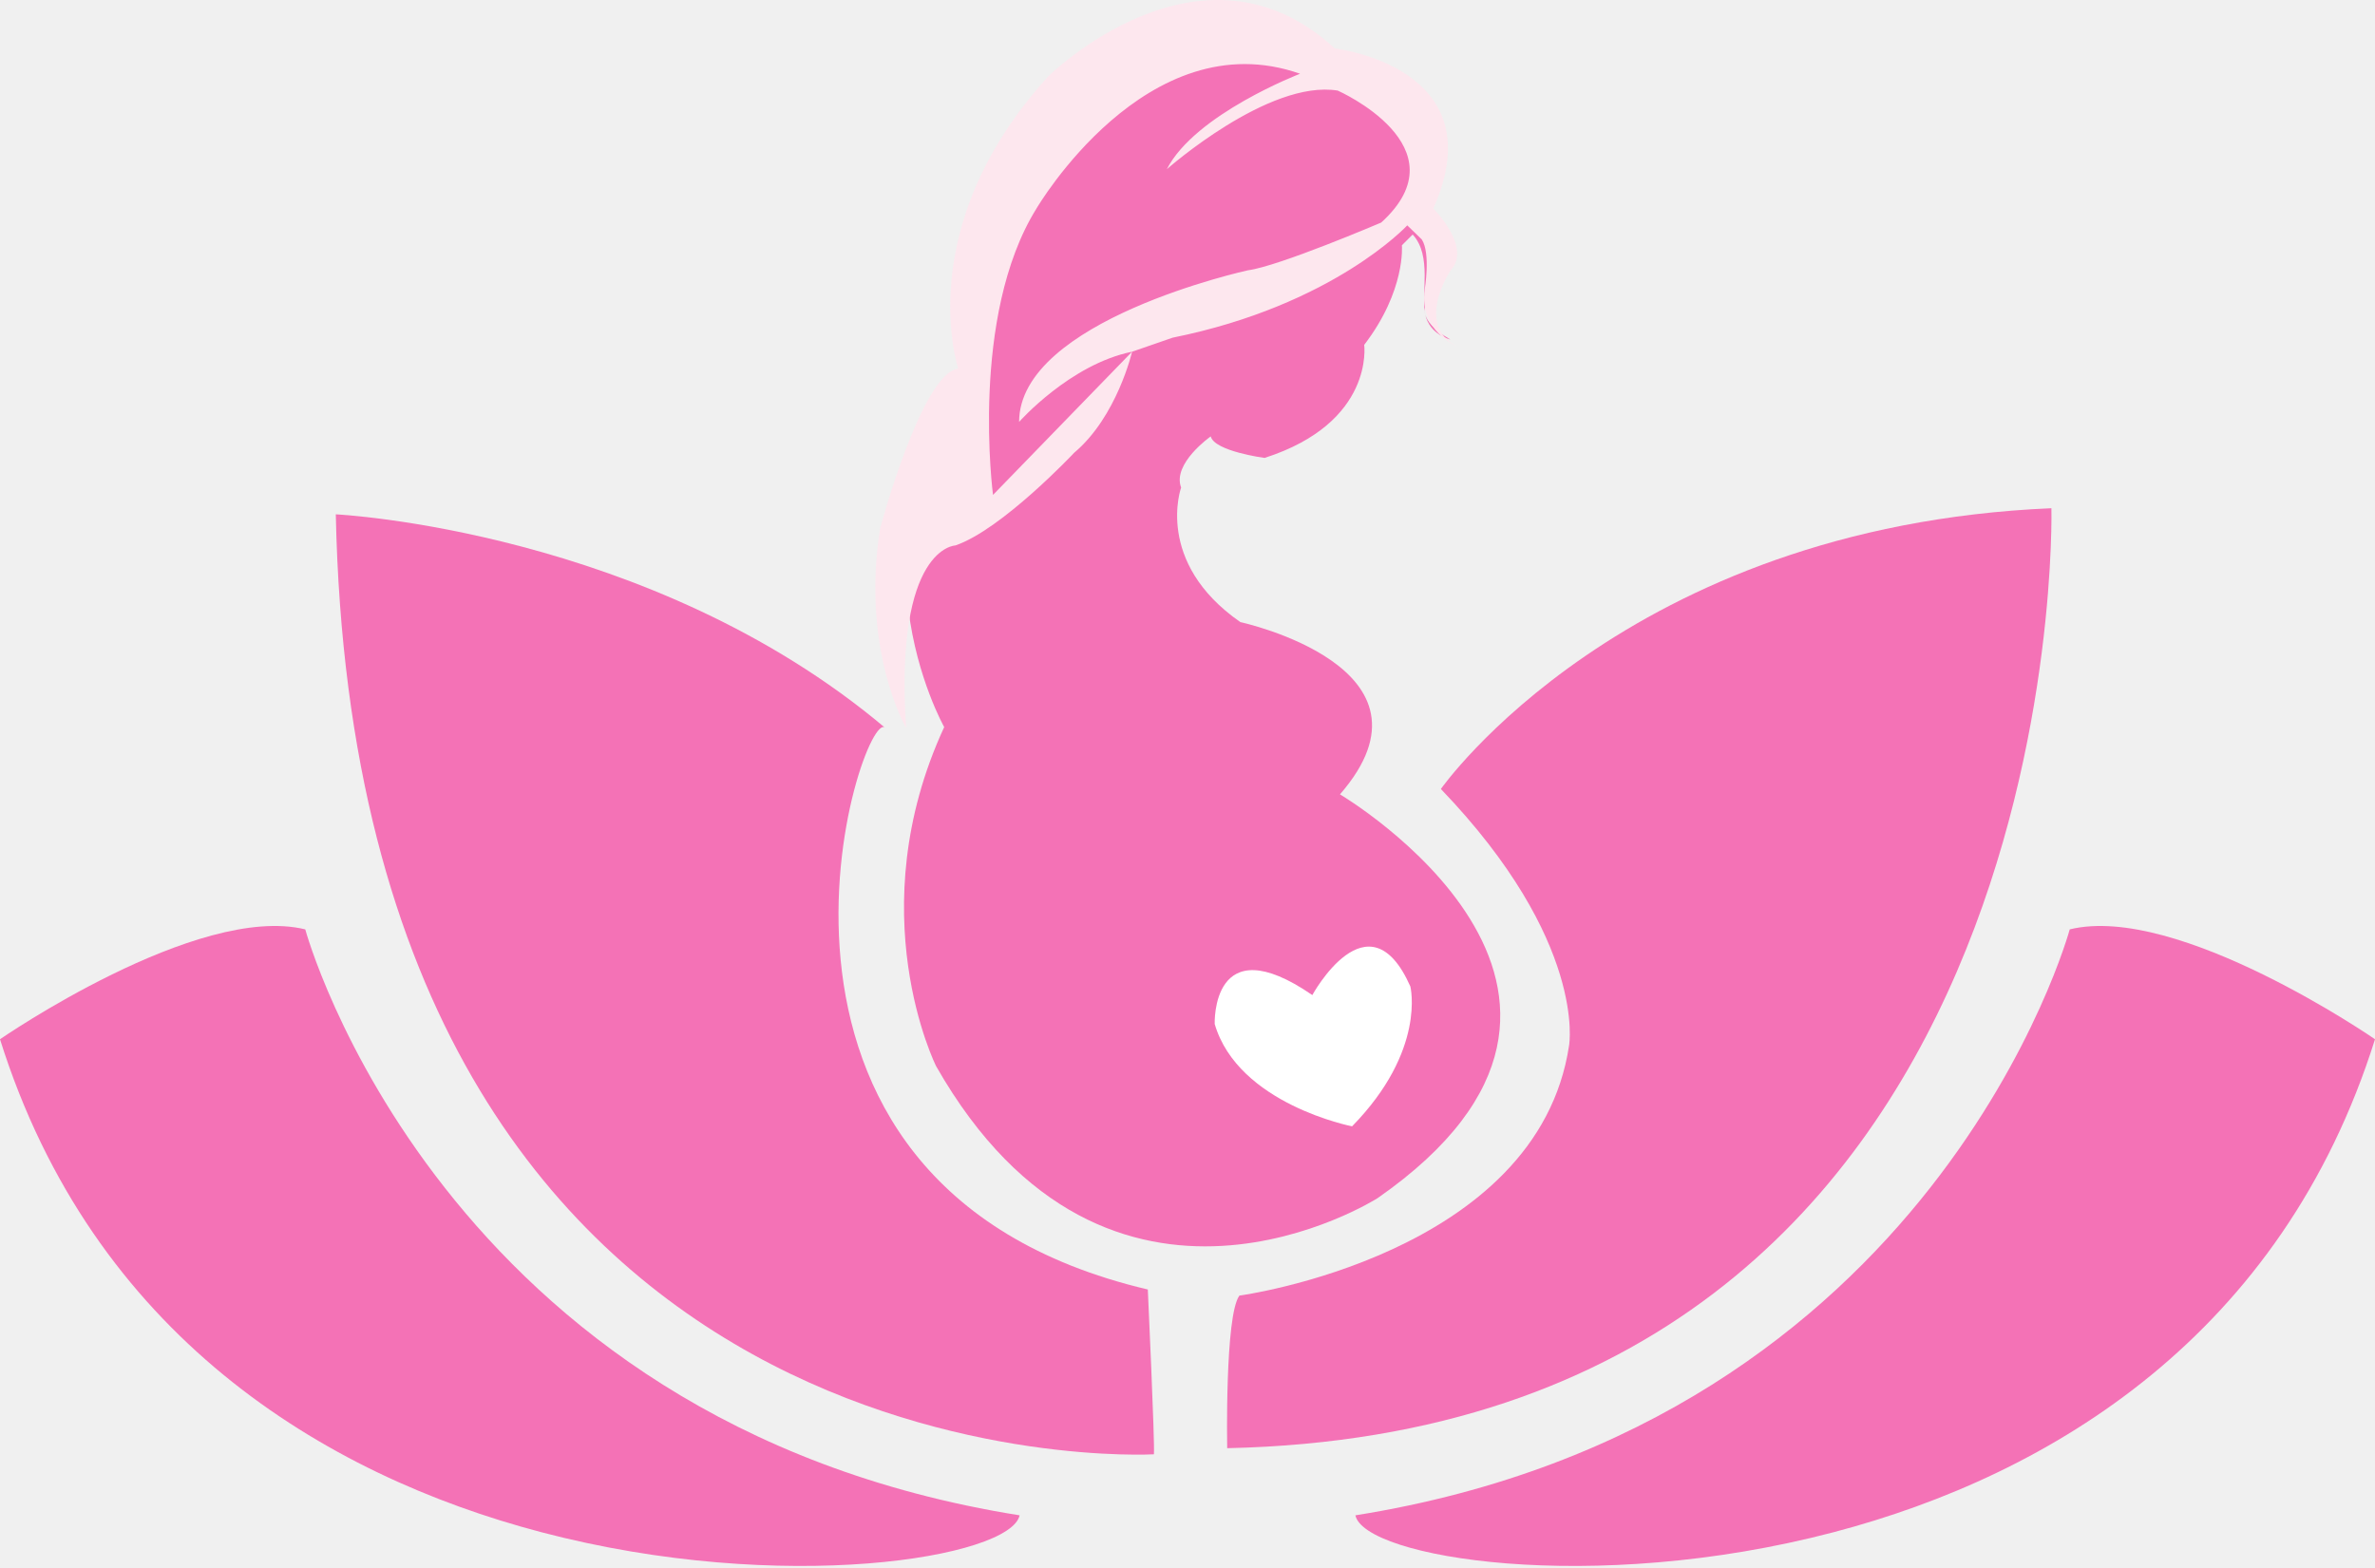
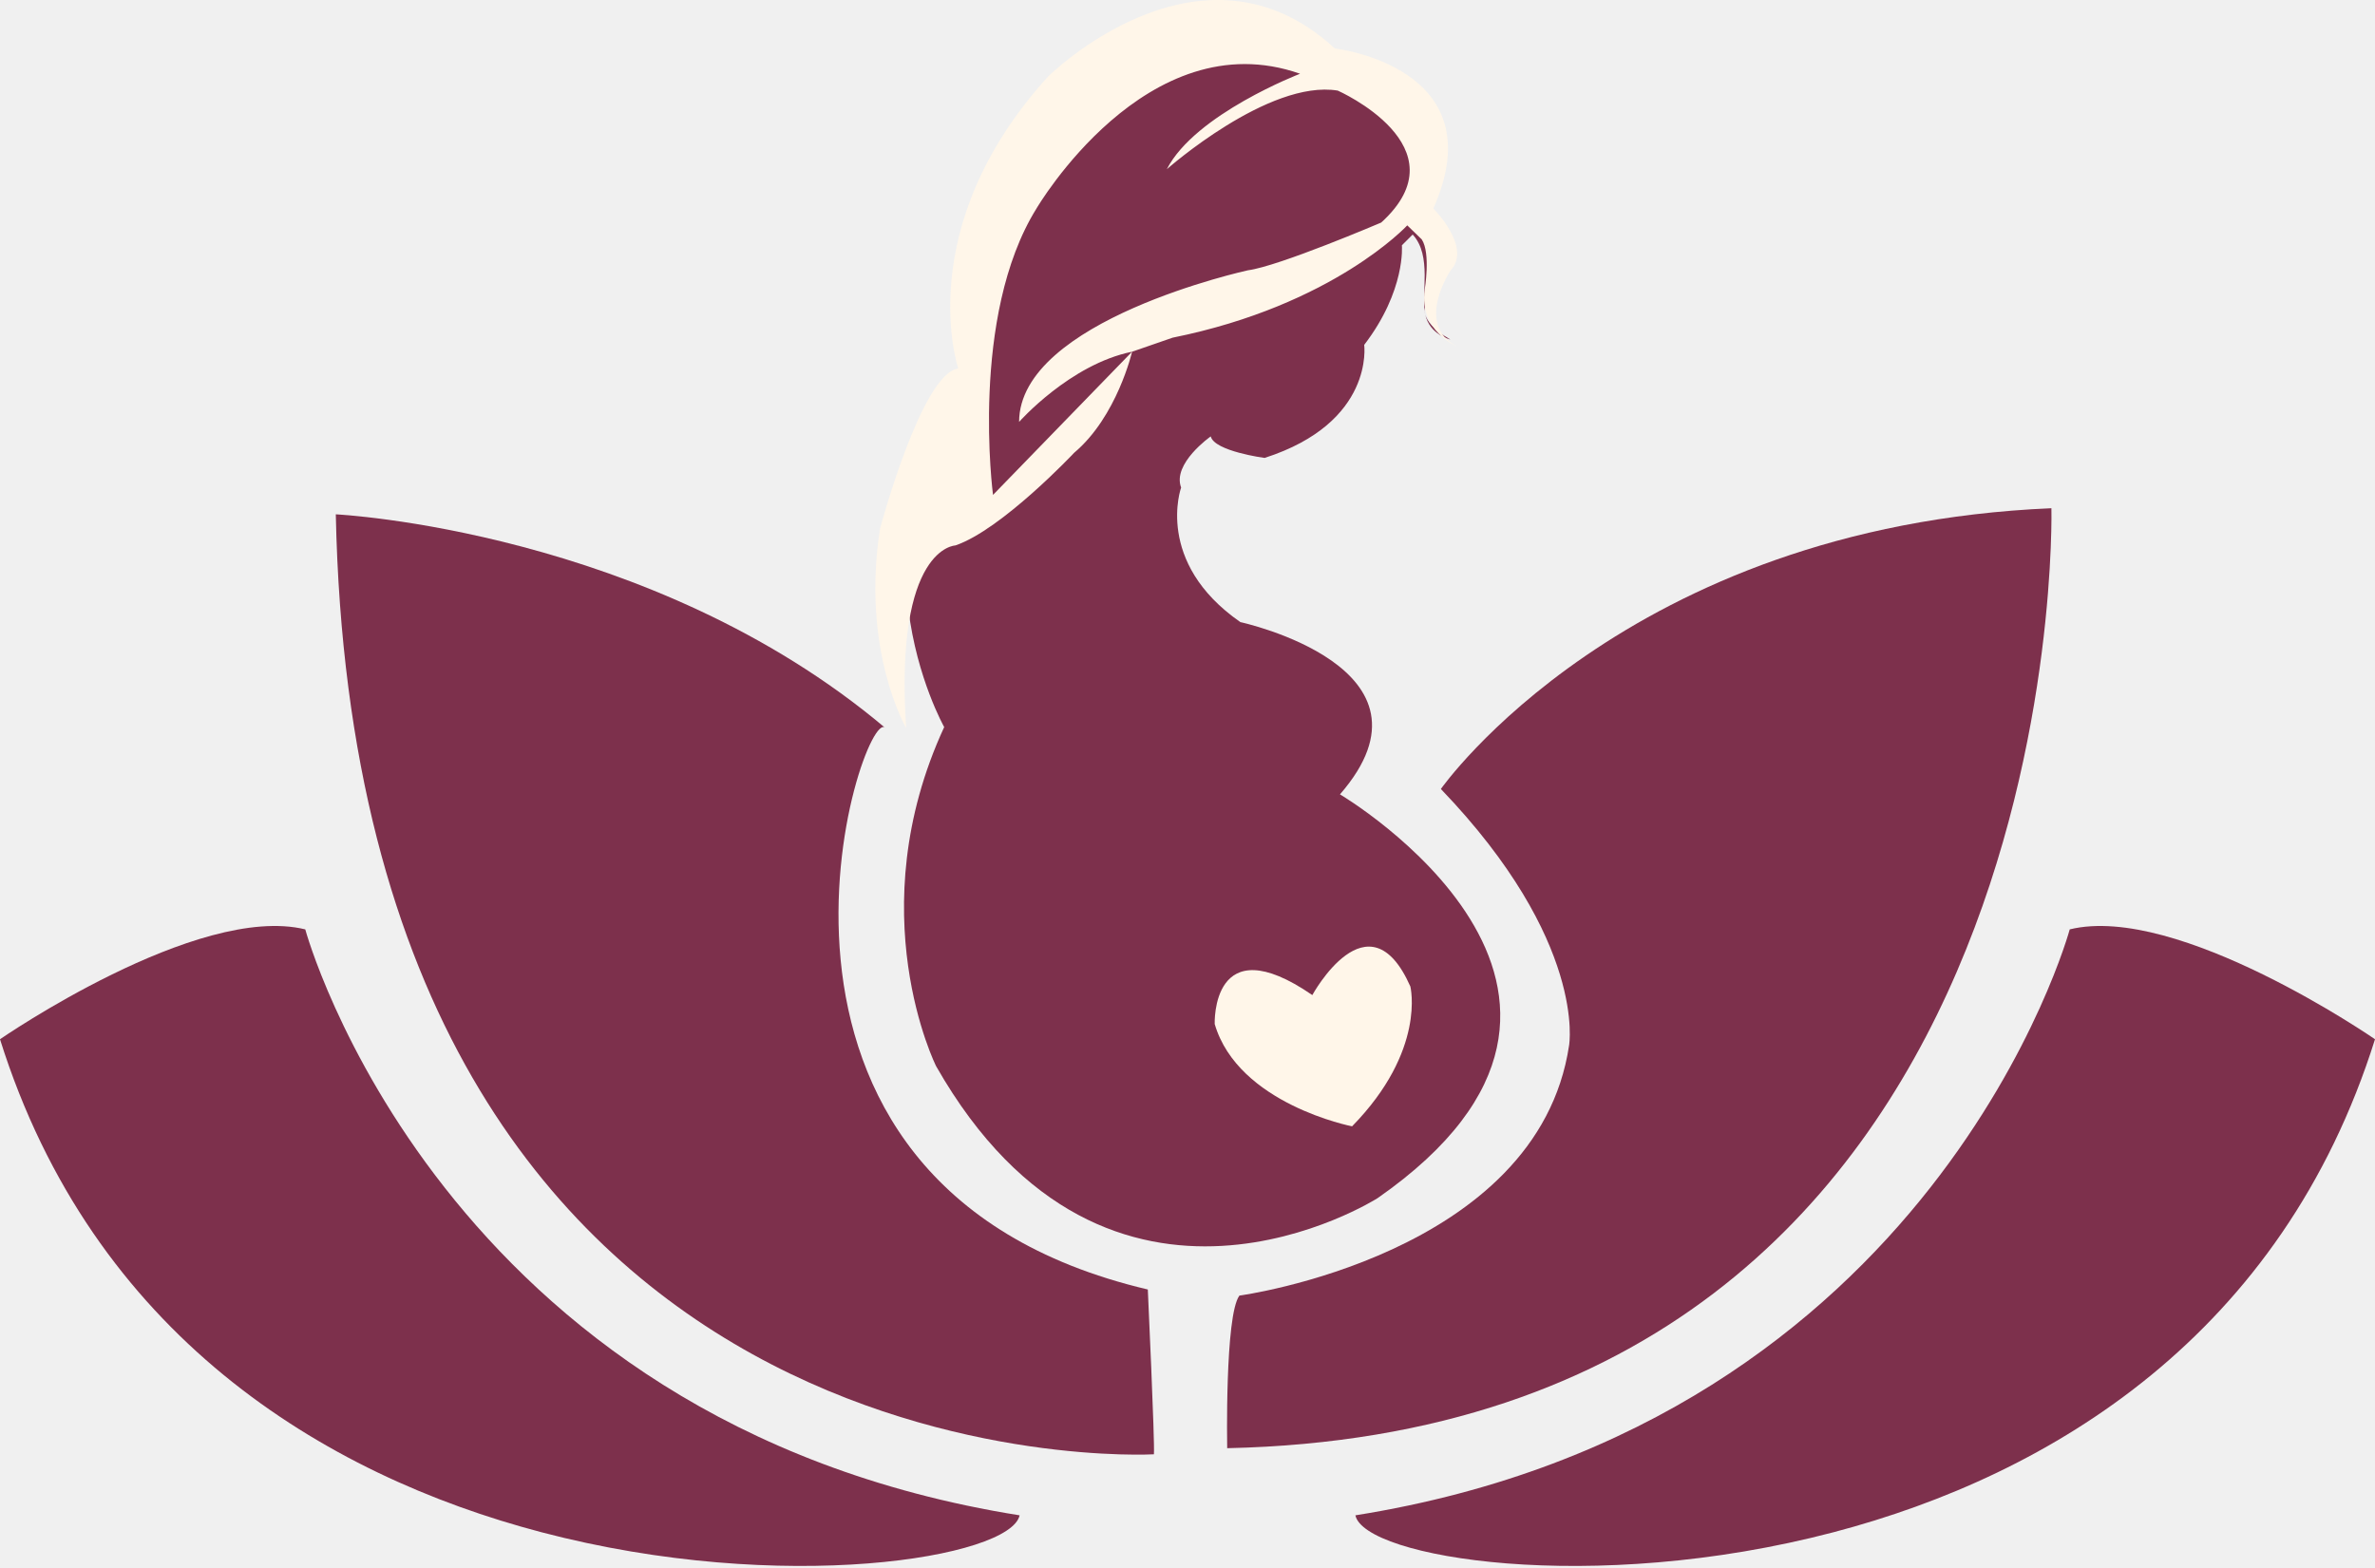
<svg xmlns="http://www.w3.org/2000/svg" xmlns:ns1="https://www.affinity.studio/" width="100%" height="100%" viewBox="0 0 1412 932" version="1.1" xml:space="preserve" style="fill-rule:evenodd;clip-rule:evenodd;stroke-linejoin:round;stroke-miterlimit:2;">
  <g transform="matrix(1,0,0,1,-461,-2211.734)">
    <g id="Saras-Logo" ns1:id="Saras Logo" transform="matrix(3.62982,0,0,3.62982,-6127.123,484.9056)">
      <g transform="matrix(-1,0,0,1,2744,-434)">
-         <path d="M707,1158C705.542,1164.906 668.317,1171.187 628.679,1160.769C592.919,1151.371 555.195,1128.382 540,1080C540,1080 572.307,1057.673 590,1062C590,1062 611.917,1142.85 707,1158Z" style="fill:rgb(244,114,182);" />
+         <path d="M707,1158C705.542,1164.906 668.317,1171.187 628.679,1160.769C592.919,1151.371 555.195,1128.382 540,1080C540,1080 572.307,1057.673 590,1062C590,1062 611.917,1142.85 707,1158Z" style="fill:#7D304C;" />
      </g>
      <g transform="matrix(1,0,0,1,1275,-434)">
-         <path d="M707,1158C705.542,1164.906 668.317,1171.187 628.679,1160.769C592.919,1151.371 555.195,1128.382 540,1080C540,1080 572.307,1057.673 590,1062C590,1062 611.917,1142.85 707,1158Z" style="fill:rgb(244,114,182);" />
+         <path d="M707,1158C705.542,1164.906 668.317,1171.187 628.679,1160.769C592.919,1151.371 555.195,1128.382 540,1080C540,1080 572.307,1057.673 590,1062C590,1062 611.917,1142.85 707,1158Z" style="fill:#7D304C;" />
      </g>
      <g transform="matrix(1,0,0,1,278,-92)">
        <g transform="matrix(0.440968,0,0,0.440968,1176.159,136.9686)">
-           <path d="M1268,1139C1268,1139 1253.62,1149.076 1257,1158C1257,1158 1246.968,1185.703 1279,1208C1279,1208 1356.99,1224.866 1316,1272C1316,1272 1440.059,1345.256 1330,1422C1330,1422 1230.226,1485.695 1166,1373C1166,1373 1137.243,1315.666 1169,1247C1169,1247 1128.547,1175.335 1184,1112C1184,1112 1162.825,1021.458 1248,988C1248,988 1279.322,965.018 1315,998C1315,998 1379.242,1010.158 1345,1059C1345,1059 1363.315,1057.068 1348,1090C1348,1090 1344.161,1095.651 1357,1103C1357,1103 1349.279,1101.246 1347.655,1093.629C1346.031,1086.013 1350.314,1071.913 1343,1064L1339,1068C1339,1068 1340.524,1084.734 1325,1105C1325,1105 1328.944,1133.837 1288,1147C1288,1147 1269.349,1144.522 1268,1139Z" style="fill:rgb(244,114,182);" />
+           <path d="M1268,1139C1268,1139 1253.62,1149.076 1257,1158C1257,1158 1246.968,1185.703 1279,1208C1279,1208 1356.99,1224.866 1316,1272C1316,1272 1440.059,1345.256 1330,1422C1330,1422 1230.226,1485.695 1166,1373C1166,1373 1137.243,1315.666 1169,1247C1169,1247 1128.547,1175.335 1184,1112C1184,1112 1162.825,1021.458 1248,988C1248,988 1279.322,965.018 1315,998C1315,998 1379.242,1010.158 1345,1059C1345,1059 1363.315,1057.068 1348,1090C1348,1090 1344.161,1095.651 1357,1103C1357,1103 1349.279,1101.246 1347.655,1093.629C1346.031,1086.013 1350.314,1071.913 1343,1064L1339,1068C1339,1068 1340.524,1084.734 1325,1105C1325,1105 1328.944,1133.837 1288,1147C1288,1147 1269.349,1144.522 1268,1139Z" style="fill:#7D304C;" />
        </g>
        <g transform="matrix(0.474457,0,0,0.460014,1528.843,-169.0868)">
-           <path d="M360,1778C360,1778 351.831,1714.409 375,1676C375,1676 413.074,1608.811 466,1628C466,1628 429.758,1642.346 420,1662C420,1662 455.14,1629.951 479,1634C479,1634 522.881,1653.969 494,1681C494,1681 458.608,1696.6 448,1698C448,1698 369.047,1715.772 369,1752C369,1752 386.568,1731.482 408,1727C408,1727 402.82,1750.145 388,1763C388,1763 363.11,1790.324 347,1796C347,1796 325.905,1796.522 330,1861C330,1861 314.396,1833.471 321,1790C321,1790 335.36,1734.588 348,1733C348,1733 331.48,1682.99 379,1629C379,1629 431.726,1574.99 478,1619C478,1619 533.8,1625.531 512,1676C512,1676 525.414,1689.72 518,1698C518,1698 505.427,1717.156 520,1725C520,1725 507.088,1719.556 509,1705C509,1705 511.157,1691.934 508,1687L503,1682C503,1682 477.555,1710.453 422,1722L408,1727" style="fill:rgb(253,231,238);" />
+           <path d="M360,1778C360,1778 351.831,1714.409 375,1676C375,1676 413.074,1608.811 466,1628C466,1628 429.758,1642.346 420,1662C420,1662 455.14,1629.951 479,1634C479,1634 522.881,1653.969 494,1681C494,1681 458.608,1696.6 448,1698C448,1698 369.047,1715.772 369,1752C369,1752 386.568,1731.482 408,1727C408,1727 402.82,1750.145 388,1763C388,1763 363.11,1790.324 347,1796C347,1796 325.905,1796.522 330,1861C330,1861 314.396,1833.471 321,1790C321,1790 335.36,1734.588 348,1733C348,1733 331.48,1682.99 379,1629C379,1629 431.726,1574.99 478,1619C478,1619 533.8,1625.531 512,1676C512,1676 525.414,1689.72 518,1698C518,1698 505.427,1717.156 520,1725C520,1725 507.088,1719.556 509,1705C509,1705 511.157,1691.934 508,1687L503,1682C503,1682 477.555,1710.453 422,1722L408,1727" style="fill:#FFF6E9;" />
        </g>
      </g>
      <path d="M2017,713C2017,713 2066.379,714.404 2105.006,679.801C2130.094,657.327 2150.069,617.929 2151,559" style="fill:none;" />
-       <path d="M2018,688C2018,688 2066.86,681.398 2072,647C2072,647 2074.979,629.986 2051,605C2051,605 2081.106,561.985 2151,559C2151,559 2154.753,709.986 2016,713C2016,713 2015.6,691.238 2018,688Z" style="fill:rgb(244,114,182);" />
-       <path d="M1960,595C1956.366,590.904 1929.804,669.765 2003,687C2003,687 2004.159,711.994 2004,714C2004,714 1873.358,721.627 1870,560C1870,560 1921.465,562.499 1960,595Z" style="fill:rgb(244,114,182);" />
+       <path d="M2018,688C2018,688 2066.86,681.398 2072,647C2072,647 2074.979,629.986 2051,605C2051,605 2081.106,561.985 2151,559C2151,559 2154.753,709.986 2016,713C2016,713 2015.6,691.238 2018,688Z" style="fill:#7D304C;" />
+       <path d="M1960,595C1956.366,590.904 1929.804,669.765 2003,687C2003,687 2004.159,711.994 2004,714C2004,714 1873.358,721.627 1870,560C1870,560 1921.465,562.499 1960,595Z" style="fill:#7D304C;" />
      <g transform="matrix(0.554322,-0.010596,0.010596,0.554322,1740.204,-449.2195)">
-         <path d="M485,1972C485,1972 502.164,1941.875 514,1970C514,1970 518.404,1988.969 496,2011C496,2011 462.51,2003.836 456,1980C456,1980 455.454,1950.812 485,1972Z" style="fill:white;" />
+         <path d="M485,1972C485,1972 502.164,1941.875 514,1970C514,1970 518.404,1988.969 496,2011C496,2011 462.51,2003.836 456,1980C456,1980 455.454,1950.812 485,1972Z" style="fill:#FFF6E9;" />
      </g>
    </g>
  </g>
</svg>
